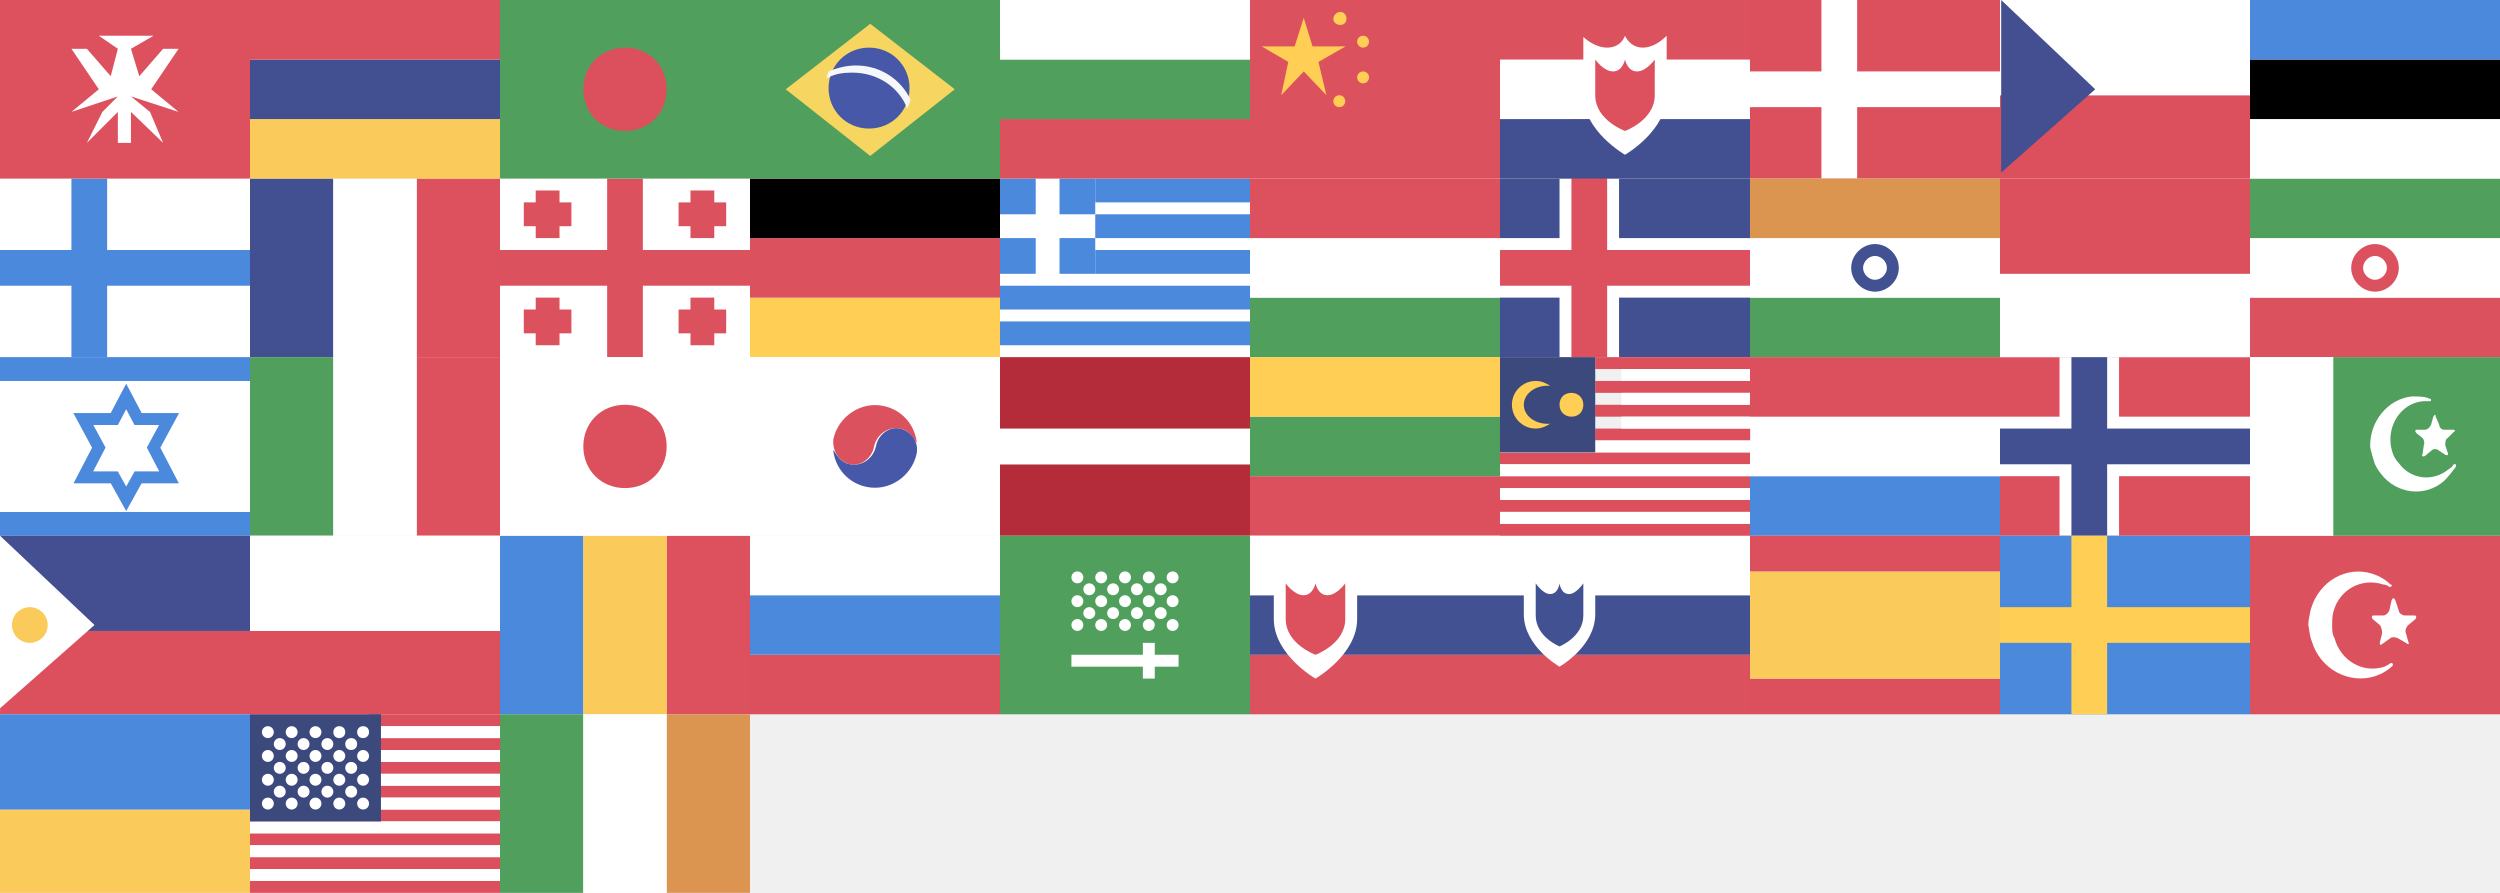
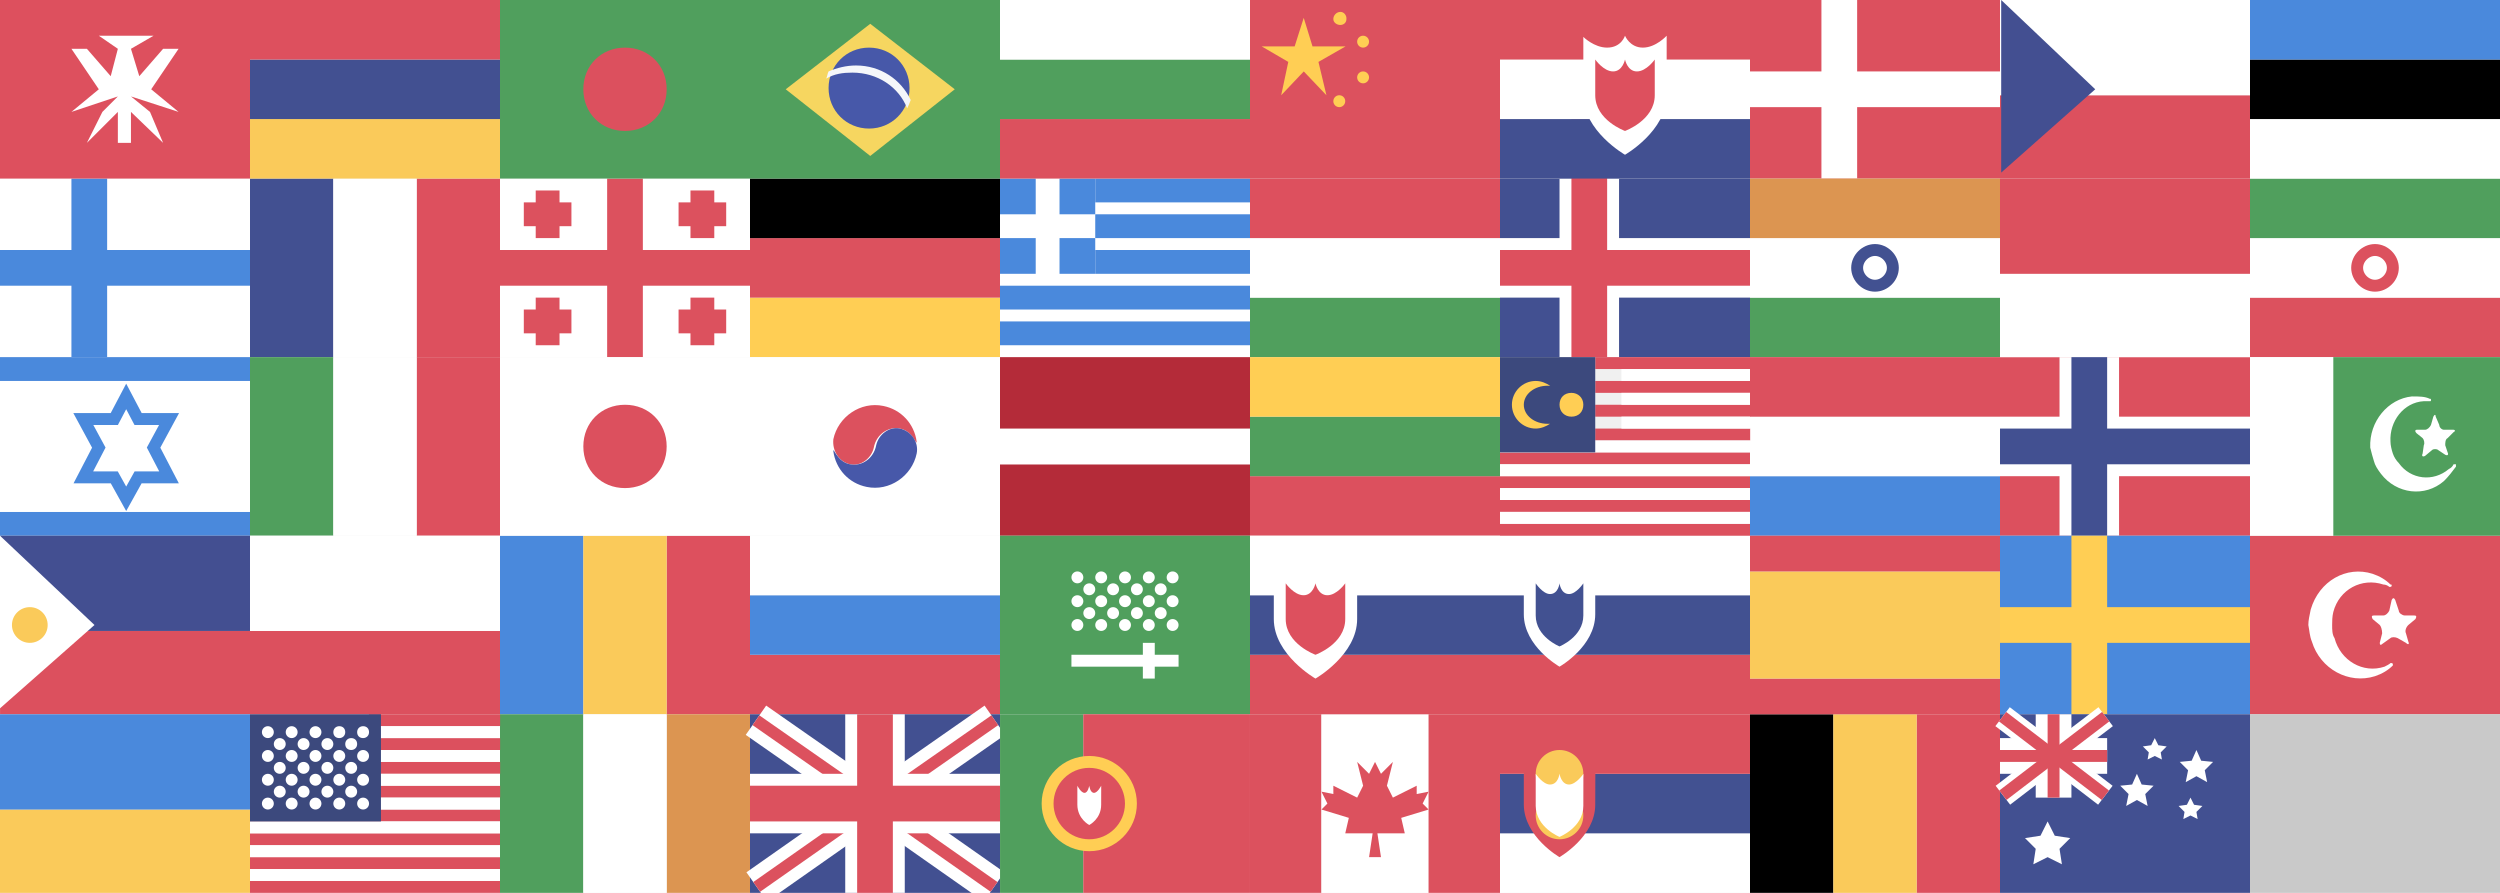
- <svg xmlns="http://www.w3.org/2000/svg" width="210" height="75" viewBox="0 0 210 75">
-   <style>.style0{fill: none;fill-rule: evenodd;}.style1{stroke-width: 7;}.style10{stroke: #FFFFFF;stroke-width: 5;}.style11{stroke: #DD505E;stroke-width: 3;}.style12{stroke: #DC505E;stroke-width: 15;}.style13{stroke: #425091;stroke-width: 3;}.style14{stroke: #FFFFFF;stroke-width: 3;}.style15{stroke: #4A89DC;stroke-width: 15;}.style16{stroke: #FFCE54;stroke-width: 3;}.style17{stroke: #FFFFFF;stroke-width: 15;}.style18{stroke: #4A89DC;stroke-width: 3;}.style19{stroke: #DC515E;stroke-width: 3;}.style2{stroke: #425091;}.style20{stroke: #DC515E;stroke-width: 2;}.style21{stroke-width: 5;}.style22{stroke: #DC505E;}.style23{stroke: #FFCE54;}.style24{stroke: #DC515E;}.style25{stroke: #000000;}.style26{stroke: #DC515E;stroke-width: 5;}.style27{stroke: #509F5D;stroke-width: 5;}.style28{stroke: #425091;stroke-width: 5;}.style29{fill: #FFFFFF;}.style3{stroke: #DD505E;}.style30{fill: #DD505E;}.style31{stroke: #425191;stroke-width: 5;}.style32{fill: #425191;}.style33{stroke: #DC9551;stroke-width: 5;}.style34{stroke: #425191;}.style35{stroke: #DD505E;stroke-width: 15;}.style36{stroke: #DC515E;stroke-width: 15;}.style37{fill: #FFCE54;}.style38{stroke: #4A89DC;stroke-width: 2;}.style39{stroke: #FFFFFF;stroke-width: 11;}.style4{stroke: #FFFFFF;}.style40{stroke: #FFFFFF;stroke-width: 27;}.style41{stroke: #B42B39;stroke-width: 6;}.style42{stroke: #DC505E;stroke-width: 3;}.style43{stroke: #FACA5A;stroke-width: 9;}.style44{stroke: #DC505E;stroke-width: 7;}.style45{stroke: #FFFFFF;stroke-width: 8;}.style46{fill: #434F91;}.style47{stroke: #434F91;stroke-width: 8;}.style48{fill: #FACA5A;}.style49{stroke: #FFFFFF;stroke-width: 7;}.style5{stroke: #509F5D;}.style50{stroke: #DC505E;stroke-width: 8;}.style51{stroke: #FACA5A;stroke-width: 7;}.style52{stroke: #4A89DC;stroke-width: 8;}.style53{stroke: #509F5D;stroke-width: 15;}.style54{fill: #DC505E;}.style55{stroke: #FFFFFF;stroke-linecap: square;}.style56{fill: #DC515E;}.style57{fill: #4758A9;}.style58{fill: #3C497D;}.style59{fill: #F6D660;}.style6{stroke: #4A89DC;}.style60{fill: #F5F7FA;}.style61{stroke: #509F5D;stroke-width: 14;}.style7{stroke: #FACA5A;}.style8{stroke: #DC9551;}.style9{stroke: #425091;stroke-width: 15;}</style>
-   <g class="style0">
-     <g class="style1">
-       <path d="M24.5 15v15" class="style2" />
-       <path d="M38.5 15v15" class="style3" />
-       <path d="M31.5 15v15" class="style4" />
-     </g>
-     <g class="style1">
-       <path d="M24.5 30v15" class="style5" />
-       <path d="M38.5 30v15" class="style3" />
-       <path d="M31.5 30v15" class="style4" />
-     </g>
-     <g class="style1">
-       <path d="M45.5 45v15" class="style6" />
-       <path d="M59.5 45v15" class="style3" />
-       <path d="M52.5 45v15" class="style7" />
-     </g>
-     <g class="style1">
-       <path d="M45.5 60v15" class="style5" />
-       <path d="M59.5 60v15" class="style8" />
-       <path d="M52.5 60v15" class="style4" />
-     </g>
-     <path d="M126 22.5h21" class="style9" />
-     <path d="M133.5 15v15m-7.5-7.5h21" class="style10" />
-     <path d="M133.5 9v21m-7.5-7.5h21" class="style11" />
-     <path d="M168 37.5h21" class="style12" />
-     <path d="M175.5 30v15m-7.5-7.5h21" class="style10" />
-     <path d="M175.5 24v21m-7.5-7.5h21" class="style13" />
-     <path d="M147 7.5h21" class="style12" />
-     <path d="M154.5 0v15M147 7.5h21" class="style14" />
-     <path d="M168 52.5h21" class="style15" />
-     <path d="M175.5 45v15m-7.5-7.5h21" class="style16" />
-     <path d="M0 22.5h21" class="style17" />
-     <path d="M7.5 15v15M0 22.5h21" class="style18" />
-     <path d="M42 22.5h21" class="style17" />
-     <path d="M52.5 15v15M42 22.5h21" class="style19" />
-     <path d="M46 16v4m-2-2h4M59 16v4m-2-2h4M46 25v4m-2-2h4M59 25v4m-2-2h4" class="style20" />
-     <g class="style21">
-       <path d="M105 27.5h21" class="style5" />
-       <path d="M105 22.5h21" class="style4" />
-       <path d="M105 17.5h21" class="style3" />
-     </g>
-     <g class="style21">
-       <path d="M105 42.5h21" class="style22" />
-       <path d="M105 37.5h21" class="style5" />
-       <path d="M105 32.5h21" class="style23" />
-     </g>
-     <g class="style21">
-       <path d="M63 57.5h21" class="style22" />
-       <path d="M63 52.5h21" class="style6" />
-       <path d="M63 47.5h21" class="style4" />
-     </g>
-     <g class="style21">
-       <path d="M63 27.5h21" class="style23" />
-       <path d="M63 22.5h21" class="style24" />
-       <path d="M63 17.5h21" class="style25" />
-     </g>
-     <path d="M189 27.5h21" class="style26" />
-     <path d="M189 22.5h21" class="style10" />
-     <path d="M189 17.5h21" class="style27" />
-     <path d="M199.5 21c.8 0 1.5.7 1.5 1.5s-.7 1.5-1.5 1.5-1.5-.7-1.5-1.5.7-1.5 1.5-1.5" class="style24" />
-     <path d="M126 12.5h21" class="style28" />
-     <path d="M126 7.5h21" class="style10" />
-     <path d="M126 2.5h21" class="style26" />
-     <path d="M136.5 3s-.3 1-1.5 1c-1.1 0-2-.9-2-.9V8c0 3 3.5 5 3.5 5s3.5-2 3.5-5V3s-.9 1-2 1-1.5-1-1.5-1z" class="style29" />
-     <path d="M136.5 5s-.2 1-1 1-1.5-1-1.5-1v3c0 2.1 2.5 3 2.5 3s2.5-.9 2.5-3V5s-.7 1-1.5 1-1-1-1-1z" class="style30" />
-     <path d="M105 57.5h21" class="style26" />
-     <path d="M105 52.5h21" class="style31" />
-     <path d="M105 47.5h21" class="style10" />
-     <path d="M110.5 47s-.3 1-1.5 1c-1.1 0-2-.9-2-.9V52c0 3 3.5 5 3.5 5s3.5-2 3.5-5v-5s-.9 1-2 1-1.5-1-1.5-1z" class="style29" />
-     <path d="M110.5 49s-.2 1-1 1-1.5-1-1.5-1v3c0 2.1 2.5 3 2.5 3s2.5-.9 2.5-3v-3s-.7 1-1.5 1-1-1-1-1z" class="style30" />
-     <path d="M126 57.5h21" class="style26" />
-     <path d="M126 52.5h21" class="style31" />
-     <path d="M126 47.5h21" class="style10" />
-     <path d="M131 47.3s-.3.9-1.3.9c-.9 0-1.7-.8-1.7-.8v4.2c0 2.7 3 4.4 3 4.4s3-1.7 3-4.4v-4.3s-.8.9-1.7.9c-1 0-1.3-.9-1.3-.9z" class="style29" />
-     <path d="M131 49s-.1.9-.8.9c-.6 0-1.2-.9-1.2-.9v2.7c0 1.8 2 2.6 2 2.6s2-.8 2-2.6V49s-.6.9-1.2.9c-.7 0-.8-.9-.8-.9z" class="style32" />
-     <path d="M147 27.5h21" class="style27" />
-     <path d="M147 22.5h21" class="style10" />
-     <path d="M147 17.5h21" class="style33" />
-     <path d="M157.5 21c.8 0 1.5.7 1.5 1.5s-.7 1.5-1.5 1.5-1.5-.7-1.5-1.5.7-1.5 1.5-1.5" class="style34" />
-     <g class="style21">
-       <path d="M147 42.5h21" class="style6" />
-       <path d="M147 37.5h21" class="style4" />
-       <path d="M147 32.5h21" class="style22" />
-     </g>
-     <g class="style21">
-       <path d="M189 12.5h21" class="style4" />
-       <path d="M189 7.5h21" class="style25" />
-       <path d="M189 2.5h21" class="style6" />
-     </g>
-     <path d="M0 7.5h21" class="style35" />
-     <path d="M11 8.1l1.6 1.3 1.1 2.6L11 9.4V12H9.9V9.4L7.3 12l1.3-2.6 1.3-1.3L6 9.4l2.3-1.9L6 4.1h1.3l2 2.3.6-2.3L8.3 3h4.6L11 4.1l.7 2.3 2-2.3H15l-2.3 3.4L15 9.4l-4-1.3z" class="style29" />
+ <svg xmlns="http://www.w3.org/2000/svg" xmlns:xlink="http://www.w3.org/1999/xlink" width="210" height="75" viewBox="0 0 210 75">
+   <style>.s0{fill: none;fill-rule: evenodd;}.s1{stroke-width: 7;}.s10{stroke: #DC515E;stroke-width: 6;}.s11{stroke: #FFFFFF;stroke-width: 9;}.s12{fill: #DC515E;}.s13{stroke: #425091;stroke-width: 15;}.s14{stroke: #FFFFFF;stroke-width: 5;}.s15{stroke: #DD505E;stroke-width: 3;}.s16{stroke: #DC505E;stroke-width: 15;}.s17{stroke: #425091;stroke-width: 3;}.s18{stroke: #FFFFFF;stroke-width: 3;}.s19{stroke: #4A89DC;stroke-width: 15;}.s2{stroke: #425091;}.s20{stroke: #FFCE54;stroke-width: 3;}.s21{stroke: #FFFFFF;stroke-width: 15;}.s22{stroke: #4A89DC;stroke-width: 3;}.s23{stroke: #DC515E;stroke-width: 3;}.s24{stroke: #DC515E;stroke-width: 2;}.s25{stroke-width: 5;}.s26{stroke: #DC505E;}.s27{stroke: #FFCE54;}.s28{stroke: #DC515E;}.s29{stroke: #DC515E;stroke-width: 5;}.s3{stroke: #DD505E;}.s30{stroke: #509F5D;stroke-width: 5;}.s31{stroke: #425091;stroke-width: 5;}.s32{fill: #FFFFFF;}.s33{fill: #DD505E;}.s34{stroke: #425191;stroke-width: 5;}.s35{fill: #425191;}.s36{fill: #FACA5A;}.s37{stroke: #DC9551;stroke-width: 5;}.s38{stroke: #425191;}.s39{stroke: #DD505E;stroke-width: 15;}.s4{stroke: #FFFFFF;}.s40{stroke: #DC515E;stroke-width: 15;}.s41{fill: #FFCE54;}.s42{stroke: #4A89DC;stroke-width: 2;}.s43{stroke: #FFFFFF;stroke-width: 11;}.s44{stroke: #FFFFFF;stroke-width: 27;}.s45{stroke: #B42B39;stroke-width: 6;}.s46{stroke: #DC505E;stroke-width: 3;}.s47{stroke: #FACA5A;stroke-width: 9;}.s48{stroke: #DC505E;stroke-width: 7;}.s49{stroke: #FFFFFF;stroke-width: 8;}.s5{stroke: #000000;}.s50{fill: #434F91;}.s51{stroke: #434F91;stroke-width: 8;}.s52{stroke: #FFFFFF;stroke-width: 7;}.s53{stroke: #DC505E;stroke-width: 8;}.s54{stroke: #FACA5A;stroke-width: 7;}.s55{stroke: #4A89DC;stroke-width: 8;}.s56{stroke: #509F5D;stroke-width: 15;}.s57{fill: #DC505E;}.s58{stroke: #FFFFFF;stroke-linecap: square;}.s59{fill: #4758A9;}.s6{stroke: #FACA5A;}.s60{fill: white;}.s61{stroke: #FFFFFF;stroke-width: 3;mask: url(#mask-2);}.s62{stroke: #DC515E;mask: url(#mask-4);}.s63{stroke: #FFFFFF;stroke-width: 2;mask: url(#mask-6);}.s64{stroke: #DC515E;mask: url(#mask-8);}.s65{fill: #3C497D;}.s66{fill: #F6D660;}.s67{fill: #F5F7FA;}.s68{stroke: #509F5D;stroke-width: 14;}.s69{stroke: #509F5D;stroke-width: 7;}.s7{stroke: #509F5D;}.s70{stroke: #DC515E;stroke-width: 14;}.s71{stroke: #FFCE54;fill: #DC515E;}.s72{stroke: #C9C9C9;stroke-width: 15;}.s8{stroke: #4A89DC;}.s9{stroke: #DC9551;}</style>
+   <defs>
+     <path d="M0 0h21v15H0zm0 0h21v15H0zm0 0h9.1v7H0zm0 0h9.1v7H0z" />
+   </defs>
+   <g class="s0">
+     <g class="s1">
+       <path d="M24.5 15v15" class="s2" />
+       <path d="M38.5 15v15" class="s3" />
+       <path d="M31.5 15v15" class="s4" />
+     </g>
+     <g class="s1">
+       <path d="M150.5 60v15" class="s5" />
+       <path d="M164.5 60v15" class="s3" />
+       <path d="M157.5 60v15" class="s6" />
+     </g>
+     <g class="s1">
+       <path d="M24.5 30v15" class="s7" />
+       <path d="M38.5 30v15" class="s3" />
+       <path d="M31.5 30v15" class="s4" />
+     </g>
+     <g class="s1">
+       <path d="M45.5 45v15" class="s8" />
+       <path d="M59.5 45v15" class="s3" />
+       <path d="M52.5 45v15" class="s6" />
+     </g>
+     <g class="s1">
+       <path d="M45.5 60v15" class="s7" />
+       <path d="M59.5 60v15" class="s9" />
+       <path d="M52.5 60v15" class="s4" />
+     </g>
+     <path d="M108 60v15" class="s10" />
+     <path d="M115.502 60v15" class="s11" />
+     <path d="M123 60v15" class="s10" />
+     <path class="s12" d="M119.002 66.7l1-.2-.5 1 .5.5-2.3.7.3 1.3h-2.3l.3 2h-1l.3-2h-2.3l.3-1.3-2.3-.7.5-.5-.5-1 1 .2V66l2 1 .5-1-.5-2 1 1 .5-1 .5 1 1-1-.5 2 .5 1 2-1z" />
+     <path d="M126 22.5h21" class="s13" />
+     <path d="M133.5 15v15m-7.5-7.5h21" class="s14" />
+     <path d="M133.5 9v21m-7.5-7.5h21" class="s15" />
+     <path d="M168 37.5h21" class="s16" />
+     <path d="M175.5 30v15m-7.5-7.5h21" class="s14" />
+     <path d="M175.5 24v21m-7.5-7.5h21" class="s17" />
+     <path d="M147 7.5h21" class="s16" />
+     <path d="M154.5 0v15M147 7.5h21" class="s18" />
+     <path d="M168 52.5h21" class="s19" />
+     <path d="M175.5 45v15m-7.5-7.5h21" class="s20" />
+     <path d="M0 22.5h21" class="s21" />
+     <path d="M7.5 15v15M0 22.5h21" class="s22" />
+     <path d="M42 22.5h21" class="s21" />
+     <path d="M52.5 15v15M42 22.5h21" class="s23" />
+     <path d="M46 16v4m-2-2h4m11-2v4m-2-2h4m-15 7v4m-2-2h4m11-2v4m-2-2h4" class="s24" />
+     <g class="s25">
+       <path d="M105 27.5h21" class="s7" />
+       <path d="M105 22.5h21" class="s4" />
+       <path d="M105 17.5h21" class="s3" />
+     </g>
+     <g class="s25">
+       <path d="M105 42.5h21" class="s26" />
+       <path d="M105 37.5h21" class="s7" />
+       <path d="M105 32.5h21" class="s27" />
+     </g>
+     <g class="s25">
+       <path d="M63 57.5h21" class="s26" />
+       <path d="M63 52.5h21" class="s8" />
+       <path d="M63 47.5h21" class="s4" />
+     </g>
+     <g class="s25">
+       <path d="M63 27.5h21" class="s27" />
+       <path d="M63 22.5h21" class="s28" />
+       <path d="M63 17.5h21" class="s5" />
+     </g>
+     <path d="M189 27.5h21" class="s29" />
+     <path d="M189 22.5h21" class="s14" />
+     <path d="M189 17.5h21" class="s30" />
+     <path d="M199.5 21c.8 0 1.5.7 1.5 1.5s-.7 1.5-1.5 1.5-1.5-.7-1.5-1.5.7-1.5 1.5-1.5" class="s28" />
+     <path d="M126 12.5h21" class="s31" />
+     <path d="M126 7.5h21" class="s14" />
+     <path d="M126 2.5h21" class="s29" />
+     <path d="M136.5 3s-.3 1-1.5 1c-1.1 0-2-.9-2-.9V8c0 3 3.5 5 3.5 5s3.5-2 3.5-5V3s-.9 1-2 1-1.5-1-1.5-1z" class="s32" />
+     <path d="M136.5 5s-.2 1-1 1-1.5-1-1.5-1v3c0 2.1 2.5 3 2.5 3s2.5-.9 2.5-3V5s-.7 1-1.5 1-1-1-1-1z" class="s33" />
+     <path d="M105 57.5h21" class="s29" />
+     <path d="M105 52.5h21" class="s34" />
+     <path d="M105 47.5h21" class="s14" />
+     <path d="M110.5 47s-.3 1-1.5 1c-1.1 0-2-.9-2-.9V52c0 3 3.5 5 3.5 5s3.5-2 3.5-5v-5s-.9 1-2 1-1.5-1-1.5-1z" class="s32" />
+     <path d="M110.5 49s-.2 1-1 1-1.5-1-1.5-1v3c0 2.1 2.5 3 2.5 3s2.5-.9 2.5-3v-3s-.7 1-1.5 1-1-1-1-1z" class="s33" />
+     <path d="M126 57.5h21" class="s29" />
+     <path d="M126 52.5h21" class="s34" />
+     <path d="M126 47.5h21" class="s14" />
+     <path d="M131 47.3s-.3.9-1.3.9c-.9 0-1.7-.8-1.7-.8v4.2c0 2.7 3 4.4 3 4.4s3-1.7 3-4.4v-4.3s-.8.9-1.7.9c-1 0-1.3-.9-1.3-.9z" class="s32" />
+     <path d="M131 49s-.1.9-.8.9c-.6 0-1.2-.9-1.2-.9v2.7c0 1.8 2 2.6 2 2.6s2-.8 2-2.6V49s-.6.9-1.2.9c-.7 0-.8-.9-.8-.9z" class="s35" />
+     <g transform="translate(126 62)">
+       <path d="M0 10.5h21" class="s14" />
+       <path d="M0 5.5h21" class="s34" />
+       <path d="M0 .5h21" class="s29" />
+       <path d="M4.982 1.3s-.282.9-1.282.9c-.887 0-1.7-.8-1.7-.8v4.2C2.027 8.3 5 10 5 10c-.018 0 3-1.7 3-4.4l.016-4.3s-.816.9-1.716.9c-.99 0-1.3-.9-1.3-.9z" class="s12" />
+       <circle cx="5" cy="3" r="2" class="s36" />
+       <circle cx="5" cy="6.5" r="2" class="s36" />
+       <path d="M4.995 3s-.095.9-.795.9C3.595 3.9 3 3 3 3v2.7c.018 1.8 2 2.6 2 2.6-.005 0 2-.8 2-2.6L7.005 3s-.605.9-1.205.9C5.138 3.9 5 3 5 3z" class="s32" />
+     </g>
+     <path d="M147 27.5h21" class="s30" />
+     <path d="M147 22.5h21" class="s14" />
+     <path d="M147 17.5h21" class="s37" />
+     <path d="M157.5 21c.8 0 1.5.7 1.5 1.5s-.7 1.5-1.5 1.5-1.5-.7-1.5-1.5.7-1.5 1.5-1.5" class="s38" />
+     <g class="s25">
+       <path d="M147 42.5h21" class="s8" />
+       <path d="M147 37.5h21" class="s4" />
+       <path d="M147 32.5h21" class="s26" />
+     </g>
+     <g class="s25">
+       <path d="M189 12.5h21" class="s4" />
+       <path d="M189 7.5h21" class="s5" />
+       <path d="M189 2.5h21" class="s8" />
+     </g>
+     <path d="M0 7.5h21" class="s39" />
+     <path d="M11 8.1l1.6 1.3 1.1 2.6L11 9.4V12H9.9V9.4L7.3 12l1.3-2.6 1.3-1.3L6 9.4l2.3-1.9L6 4.1h1.3l2 2.3.6-2.3L8.3 3h4.6L11 4.1l.7 2.3 2-2.3H15l-2.3 3.4L15 9.4l-4-1.3z" class="s32" />
    <g transform="translate(105 1)">
-       <path d="M0 6.5h21" class="style36" />
-       <path d="M5.252 2.9h2.77L5.75 4.2l.67 2.8-1.904-2-1.896 2 .596-2.8-2.23-1.3h2.763L4.514.5l.738 2.4zM7.565 1.1c.312 0 .535-.2.535-.5.03-.3-.2-.6-.5-.6-.347 0-.6.3-.6.6s.3.5.6.5z" class="style37" />
-       <circle cx="9.5" cy="2.5" r=".5" class="style37" />
-       <circle cx="9.5" cy="5.5" r=".5" class="style37" />
-       <circle cx="7.5" cy="7.5" r=".5" class="style37" />
-     </g>
-     <g class="style21">
-       <path d="M21 12.5h21" class="style7" />
-       <path d="M21 7.5h21" class="style2" />
-       <path d="M21 2.5h21" class="style3" />
-     </g>
-     <path d="M0 44h21" class="style38" />
-     <path d="M0 37.5h21" class="style39" />
-     <path d="M0 31h21" class="style38" />
-     <path d="M9.6 35.2l1-1.9 1 1.9h2.6l-1.3 2.4 1.3 2.5h-2.6l-1 1.8-1-1.8H7l1.3-2.5L7 35.2h2.6z" class="style6" />
-     <path d="M84 28.5h21" class="style40" />
-     <path d="M84 16.5h3M89 16.5h3M84 21.5h3M89 21.5h3" class="style18" />
-     <path d="M92 19h13M92 16h13M92 22h13M84 25h21M84 28h21" class="style38" />
-     <path d="M84 42h21" class="style41" />
-     <path d="M84 37.5h21" class="style14" />
-     <path d="M84 33h21" class="style41" />
-     <path d="M147 58.5h21" class="style42" />
-     <path d="M147 52.5h21" class="style43" />
-     <path d="M147 46.5h21" class="style42" />
-     <path d="M168 11.5h21" class="style44" />
-     <path d="M168 4h21" class="style45" />
-     <path d="M168.1 0l7.9 7.5-7.9 7V0" class="style46" />
+       <path d="M0 6.5h21" class="s40" />
+       <path d="M5.252 2.9h2.77L5.75 4.2 6.42 7 4.516 5 2.62 7l.596-2.8-2.23-1.3H3.75L4.513.5l.738 2.4zm2.313-1.8c.312 0 .535-.2.535-.5.03-.3-.2-.6-.5-.6-.347 0-.6.3-.6.6s.3.5.6.5z" class="s41" />
+       <circle cx="9.5" cy="2.5" r=".5" class="s41" />
+       <circle cx="9.5" cy="5.5" r=".5" class="s41" />
+       <circle cx="7.5" cy="7.5" r=".5" class="s41" />
+     </g>
+     <g class="s25">
+       <path d="M21 12.5h21" class="s6" />
+       <path d="M21 7.5h21" class="s2" />
+       <path d="M21 2.5h21" class="s3" />
+     </g>
+     <path d="M0 44h21" class="s42" />
+     <path d="M0 37.5h21" class="s43" />
+     <path d="M0 31h21" class="s42" />
+     <path d="M9.6 35.2l1-1.9 1 1.9h2.6l-1.3 2.4 1.3 2.5h-2.6l-1 1.8-1-1.8H7l1.3-2.5L7 35.2h2.6z" class="s8" />
+     <path d="M84 28.5h21" class="s44" />
+     <path d="M84 16.5h3m2 0h3m-8 5h3m2 0h3" class="s22" />
+     <path d="M92 19h13m-13-3h13m-13 6h13m-21 3h21m-21 3h21" class="s42" />
+     <path d="M84 42h21" class="s45" />
+     <path d="M84 37.5h21" class="s18" />
+     <path d="M84 33h21" class="s45" />
+     <path d="M147 58.5h21" class="s46" />
+     <path d="M147 52.5h21" class="s47" />
+     <path d="M147 46.5h21" class="s46" />
+     <path d="M168 11.5h21" class="s48" />
+     <path d="M168 4h21" class="s49" />
+     <path d="M168.1 0l7.9 7.5-7.9 7V0" class="s50" />
    <g transform="translate(.004 45)">
-       <path d="M0 11.5h21" class="style44" />
-       <path d="M0 4h21" class="style47" />
-       <path d="M-.004 0l7.937 7.5-7.937 7V0" class="style29" />
-       <circle cx="2.5" cy="7.5" r="1.5" class="style48" />
-     </g>
-     <path d="M168 26.5h21" class="style49" />
-     <path d="M168 19h21" class="style50" />
-     <path d="M21 56.5h21" class="style44" />
-     <path d="M21 49h21" class="style45" />
-     <path d="M0 71.5h21" class="style51" />
-     <path d="M0 64h21" class="style52" />
-     <path d="M42 7.5h21" class="style53" />
-     <path d="M56 7.5c0 2-1.5 3.5-3.5 3.5S49 9.5 49 7.5 50.5 4 52.5 4 56 5.5 56 7.5z" class="style54" />
-     <path d="M84 52.5h21" class="style53" />
-     <path d="M90.5 55.5h8M96.5 54.5v2" class="style55" />
-     <g transform="translate(84 48) translate(6)" class="style29">
+       <path d="M0 11.5h21" class="s48" />
+       <path d="M0 4h21" class="s51" />
+       <path d="M-.004 0l7.937 7.5-7.937 7V0" class="s32" />
+       <circle cx="2.5" cy="7.5" r="1.5" class="s36" />
+     </g>
+     <path d="M168 26.5h21" class="s52" />
+     <path d="M168 19h21" class="s53" />
+     <path d="M21 56.5h21" class="s48" />
+     <path d="M21 49h21" class="s49" />
+     <path d="M0 71.5h21" class="s54" />
+     <path d="M0 64h21" class="s55" />
+     <path d="M42 7.5h21" class="s56" />
+     <path d="M56 7.5c0 2-1.5 3.5-3.5 3.5S49 9.5 49 7.5 50.5 4 52.5 4 56 5.5 56 7.5z" class="s57" />
+     <path d="M84 52.5h21" class="s56" />
+     <path d="M90.5 55.5h8m-2-1v2" class="s58" />
+     <g transform="translate(84 48) translate(6)" class="s32">
      <circle cx=".5" cy=".5" r=".5" />
      <circle cx="2.5" cy=".5" r=".5" />
      <circle cx="4.5" cy=".5" r=".5" />
      <circle cx="6.5" cy=".5" r=".5" />
      <circle cx="8.5" cy=".5" r=".5" />
      <circle cx="1.5" cy="1.5" r=".5" />
      <circle cx="3.5" cy="1.5" r=".5" />
      <circle cx="5.5" cy="1.5" r=".5" />
      <circle cx="7.5" cy="1.5" r=".5" />
      <circle cx=".5" cy="2.5" r=".5" />
      <circle cx="2.5" cy="2.5" r=".5" />
      <circle cx="4.5" cy="2.5" r=".5" />
      <circle cx="6.5" cy="2.5" r=".5" />
      <circle cx="8.5" cy="2.5" r=".5" />
      <circle cx="1.5" cy="3.5" r=".5" />
      <circle cx="3.5" cy="3.5" r=".5" />
      <circle cx="5.5" cy="3.5" r=".5" />
      <circle cx="7.5" cy="3.5" r=".5" />
      <circle cx=".5" cy="4.5" r=".5" />
      <circle cx="2.5" cy="4.5" r=".5" />
      <circle cx="4.5" cy="4.5" r=".5" />
      <circle cx="6.5" cy="4.5" r=".5" />
      <circle cx="8.5" cy="4.5" r=".5" />
    </g>
-     <path d="M42 37.5h21" class="style17" />
-     <path d="M56 37.5c0 2-1.5 3.5-3.5 3.5S49 39.5 49 37.5s1.5-3.5 3.5-3.5 3.5 1.5 3.5 3.5z" class="style54" />
-     <path d="M63 37.5h21" class="style17" />
-     <path d="M77 37.1c0 .4-.3-.9-1.4-1.1-1-.2-2 .5-2.2 1.6-.2.9-1.1 1.6-2 1.4-.9-.2-1.5-1.1-1.4-2.1.4-1.9 2.3-3.2 4.2-2.8 1.5.3 2.6 1.5 2.8 3z" class="style56" />
-     <path d="M70 37.9c0-.4.3.9 1.4 1.1 1 .2 2-.5 2.2-1.6.2-.9 1.1-1.6 2-1.4.9.2 1.6 1.1 1.4 2.1-.4 1.9-2.3 3.2-4.2 2.8-1.5-.3-2.6-1.5-2.8-3z" class="style57" />
-     <g class="style54">
-       <path d="M134 30h13.01v1H134v-1zM134 32h13.01v1H134v-1zM133.994 34h13.02v1h-13.02v-1zM133.994 36h13.02v1h-13.02v-1zM126 38h21v1h-21v-1zM126 40h21v1h-21v-1zM126 42h21v1h-21v-1zM126 44h21v1h-21v-1z" />
-     </g>
-     <g class="style29">
-       <path d="M136.2 31H147v1h-10.8v-1zM136.2 33H147v1h-10.8v-1zM136.2 35H147v1h-10.8v-1zM126 37h21v1h-21v-1zM126 39h21v1h-21v-1zM126 41h21v1h-21v-1zM126 43h21v1h-21v-1z" />
-     </g>
-     <path d="M126 30h8v8h-8v-8z" class="style58" />
-     <path d="M130.216 32.4c-.337-.2-.716-.4-1.216-.4-1.1 0-2 .9-2 2 .003 1.1.9 2 2 2 .46 0 .9-.2 1.2-.4h-.2c-1.105 0-2-.7-2-1.6 0-.9.9-1.6 2-1.6h.2zM132 33c.552 0 1 .4 1 1s-.4 1-1 1c-.553 0-1-.4-1-1s.4-1 1-1" class="style37" />
-     <g class="style54">
-       <path d="M30.99 60h11.02v1H30.99v-1zM30.99 62h11.02v1H30.99v-1zM30.985 64h11.028v1H30.985v-1zM30.985 66h11.028v1H30.985v-1zM21 68h21v1H21v-1zM21 70h21v1H21v-1zM21 72h21v1H21v-1zM21 74h21v1H21v-1z" />
-     </g>
-     <g class="style29">
-       <path d="M31 61h11v1H31v-1zM31 63h11v1H31v-1zM31 65h11v1H31v-1zM21 67h21v1H21v-1zM21 69h21v1H21v-1zM21 71h21v1H21v-1zM21 73h21v1H21v-1z" />
-     </g>
-     <path d="M21 60h11v9H21v-9z" class="style58" />
-     <g transform="translate(21 60) translate(1 1)" class="style29">
+     <path d="M42 37.5h21" class="s21" />
+     <path d="M56 37.5c0 2-1.5 3.5-3.5 3.5S49 39.5 49 37.5s1.5-3.5 3.5-3.5 3.5 1.5 3.5 3.5z" class="s57" />
+     <path d="M63 37.5h21" class="s21" />
+     <path d="M77 37.1c0 .4-.3-.9-1.4-1.1-1-.2-2 .5-2.2 1.6-.2.9-1.1 1.6-2 1.4-.9-.2-1.5-1.1-1.4-2.1.4-1.9 2.3-3.2 4.2-2.8 1.5.3 2.6 1.5 2.8 3z" class="s12" />
+     <path d="M70 37.9c0-.4.3.9 1.4 1.1 1 .2 2-.5 2.2-1.6.2-.9 1.1-1.6 2-1.4.9.2 1.6 1.1 1.4 2.1-.4 1.9-2.3 3.2-4.2 2.8-1.5-.3-2.6-1.5-2.8-3z" class="s59" />
+     <path d="M63 67.5h21" class="s13" />
+     <g transform="translate(63 60)">
+       <mask class="s60">
+         <use xlink:href="#path-1" />
+       </mask>
+       <use xlink:href="#path-1" />
+       <path d="M10.532 7.5L.5.5l10.032 7 10.03-7-10.03 7zm0 0l9.968 7-9.968-7-9.97 7 9.97-7z" class="s61" />
+     </g>
+     <g transform="translate(63 60)">
+       <mask class="s60">
+         <use xlink:href="#path-3" />
+       </mask>
+       <use xlink:href="#path-3" />
+       <path d="M10.532 7.5L.5.5l10.032 7 10.03-7-10.03 7zm0 0l9.968 7-9.968-7-9.97 7 9.97-7z" class="s62" />
+     </g>
+     <path d="M73.5 60v15M63 67.5h21" class="s14" />
+     <path d="M73.5 60v15M63 67.5h21" class="s23" />
+     <path d="M168 67.5h21" class="s13" />
+     <g transform="translate(168 60)">
+       <mask class="s60">
+         <use xlink:href="#path-5" />
+       </mask>
+       <use xlink:href="#path-5" />
+       <path d="M4.546 3.5L.216.2l4.33 3.3L8.876.2l-4.33 3.3zm0 0L8.85 6.8 4.545 3.5.243 6.8l4.303-3.3z" class="s63" />
+     </g>
+     <path d="M172.5 60v7m-4.5-3.5h9" class="s18" />
+     <g transform="translate(168 60)">
+       <mask class="s60">
+         <use xlink:href="#path-7" />
+       </mask>
+       <use xlink:href="#path-7" />
+       <path d="M.216.2L8.85 6.8M8.877.2L.243 6.8" class="s64" />
+     </g>
+     <path d="M172.5 60v7m-4.5-3.5h9" class="s28" />
+     <path class="s32" d="M181 63.5l-.6.3.1-.6-.5-.5.7-.1.3-.6.3.6.7.1-.5.5.1.6zm3.5 1.7l-.9.5.2-1-.7-.7 1-.1.4-.9.4.9 1 .1-.7.7.2 1zm-.5 3.3l-.6.3.1-.6-.5-.5.7-.1.3-.6.3.6.7.1-.5.5.1.6zm-4.5-1.3l-.9.5.2-1-.7-.7 1-.1.4-.9.4.9 1 .1-.7.7.2 1zM172 72l-1.2.6.2-1.3-.9-.9 1.3-.2.6-1.2.6 1.2 1.3.2-.9.9.2 1.3z" />
+     <path d="M134 30h13.01v1H134v-1zm0 2h13.01v1H134v-1zm-.006 2h13.02v1h-13.02v-1zm0 2h13.02v1h-13.02v-1zM126 38h21v1h-21v-1zm0 2h21v1h-21v-1zm0 2h21v1h-21v-1zm0 2h21v1h-21v-1z" class="s57" />
+     <path d="M136.2 31H147v1h-10.8v-1zm0 2H147v1h-10.8v-1zm0 2H147v1h-10.8v-1zM126 37h21v1h-21v-1zm0 2h21v1h-21v-1zm0 2h21v1h-21v-1zm0 2h21v1h-21v-1z" class="s32" />
+     <path d="M126 30h8v8h-8v-8z" class="s65" />
+     <path d="M130.216 32.4c-.337-.2-.716-.4-1.216-.4-1.1 0-2 .9-2 2 .003 1.1.9 2 2 2 .46 0 .9-.2 1.2-.4h-.2c-1.105 0-2-.7-2-1.6 0-.9.9-1.6 2-1.6h.2zM132 33c.552 0 1 .4 1 1s-.4 1-1 1c-.553 0-1-.4-1-1s.4-1 1-1" class="s41" />
+     <path d="M30.99 60h11.02v1H30.99v-1zm0 2h11.02v1H30.99v-1zm-.005 2h11.028v1H30.985v-1zm0 2h11.028v1H30.985v-1zM21 68h21v1H21v-1zm0 2h21v1H21v-1zm0 2h21v1H21v-1zm0 2h21v1H21v-1z" class="s57" />
+     <path d="M31 61h11v1H31v-1zm0 2h11v1H31v-1zm0 2h11v1H31v-1zm-10 2h21v1H21v-1zm0 2h21v1H21v-1zm0 2h21v1H21v-1zm0 2h21v1H21v-1z" class="s32" />
+     <path d="M21 60h11v9H21v-9z" class="s65" />
+     <g transform="translate(21 60) translate(1 1)" class="s32">
      <circle cx=".5" cy=".5" r=".5" />
      <circle cx="2.5" cy=".5" r=".5" />
      <circle cx="4.5" cy=".5" r=".5" />
      <path d="M6.5 1c.276 0 .5-.2.5-.5S6.8 0 6.5 0c-.276 0-.5.2-.5.5s.2.5.5.5z" />
      <circle cx="1.5" cy="1.5" r=".5" />
      <circle cx="3.5" cy="1.5" r=".5" />
      <circle cx="5.5" cy="1.5" r=".5" />
      <path d="M7.5 2c.276 0 .5-.2.5-.5S7.8 1 7.5 1c-.276 0-.5.2-.5.5s.2.5.5.5z" />
      <circle cx=".5" cy="2.5" r=".5" />
      <circle cx="2.5" cy="2.5" r=".5" />
      <circle cx="4.5" cy="2.5" r=".5" />
      <circle cx="6.5" cy="2.5" r=".5" />
      <circle cx="1.5" cy="3.5" r=".5" />
      <circle cx="3.5" cy="3.5" r=".5" />
      <circle cx="5.5" cy="3.5" r=".5" />
      <circle cx="7.5" cy="3.5" r=".5" />
      <circle cx="1.5" cy="5.5" r=".5" />
      <circle cx="3.5" cy="5.5" r=".5" />
      <circle cx="5.5" cy="5.5" r=".5" />
      <circle cx="7.5" cy="5.5" r=".5" />
      <circle cx=".5" cy="4.5" r=".5" />
      <circle cx="2.5" cy="4.5" r=".5" />
      <circle cx="4.5" cy="4.5" r=".5" />
      <circle cx="6.5" cy="4.5" r=".5" />
      <circle cx=".5" cy="6.5" r=".5" />
      <circle cx="2.5" cy="6.5" r=".5" />
      <circle cx="4.5" cy="6.5" r=".5" />
      <circle cx="6.5" cy="6.5" r=".5" />
      <path d="M8.5 1c.276 0 .5-.2.5-.5S8.8 0 8.5 0c-.276 0-.5.2-.5.5s.2.5.5.5z" />
      <circle cx="8.5" cy="2.5" r=".5" />
      <circle cx="8.5" cy="4.5" r=".5" />
      <circle cx="8.5" cy="6.5" r=".5" />
    </g>
-     <path d="M63 7.5h21" class="style53" />
-     <path d="M66 7.5L73.1 2l7.1 5.5-7.1 5.6L66 7.5z" class="style59" />
-     <path d="M76.4 7.4c0 1.9-1.5 3.4-3.4 3.4s-3.4-1.5-3.4-3.4S71.1 4 73 4s3.4 1.5 3.4 3.4z" class="style57" />
-     <path d="M76.2 9.1c.1-.2.2-.4.3-.7-.8-1.7-2.5-2.9-4.6-2.9-.8 0-1.6.2-2.3.5-.1.2-.1.4-.2.6.7-.4 1.4-.5 2.2-.5 2.1 0 3.9 1.2 4.6 3z" class="style60" />
-     <g class="style21">
-       <path d="M84 12.5h21" class="style24" />
-       <path d="M84 7.5h21" class="style5" />
-       <path d="M84 2.5h21" class="style4" />
-     </g>
-     <path d="M189 52.5h21" class="style36" />
-     <path d="M202.9 52l-.6.5c-.2.2-.3.5-.2.7l.2.7c.1.2 0 .3-.2.1l-.7-.4c-.2-.1-.5-.1-.6 0l-.7.5c-.1.1-.2.1-.2-.1l.2-.8c0-.3-.1-.6-.2-.7l-.6-.5c-.1-.2-.1-.3.1-.3h.8c.2 0 .4-.2.5-.4l.2-.9c.1-.2.2-.2.3 0l.3.9c0 .2.3.4.5.4h.8c.2 0 .2.1.1.3zm-2.2-2.7c-.1-.1-.3-.2-.5-.2-1.8-.6-3.7.4-4.2 2.3-.1.4-.1.8-.1 1.1 0 .4 0 .8.2 1.1.5 1.9 2.4 3 4.2 2.4.2-.1.4-.2.5-.3h.1s.1 0 .1.1v.1c-.4.4-.9.7-1.5.9-2.2.7-4.6-.6-5.3-2.9-.2-.5-.2-.9-.3-1.4 0-.4.1-.8.2-1.3.7-2.4 3-3.7 5.2-3 .6.2 1.1.5 1.5.9.1 0 .1 0 .1.1s-.1.1-.2.1z" class="style29" />
-     <path d="M192.5 30v15" class="style49" />
-     <path d="M203 30v15" class="style61" />
-     <path d="M206.3 39.2c-.3.4-.6.8-1 1.2-1.6 1.4-4 1.1-5.3-.6-.3-.4-.5-.7-.6-1.1-.1-.3-.2-.7-.3-1.1-.1-2.2 1.5-4.1 3.5-4.3.6 0 1.1 0 1.5.2.1 0 .1 0 .1.1s0 .1-.1.1h-.5c-1.7.1-2.9 1.7-2.8 3.4 0 .3.1.7.2 1 .1.3.3.6.5.8 1 1.4 2.9 1.6 4.2.5.2-.1.3-.2.4-.4h.2v.2zm-.7-2.4c-.2.1-.2.4-.2.6l.2.6c.1.2 0 .3-.2.2l-.6-.4c-.1-.1-.4-.1-.5 0l-.6.5c-.2.1-.3 0-.2-.2l.1-.7c.1-.2 0-.5-.1-.6l-.5-.4c-.2-.2-.1-.3 0-.3h.7c.2 0 .4-.2.5-.4l.2-.7c.1-.2.2-.2.2 0l.3.7c0 .2.2.4.4.4h.8c.1 0 .2.1 0 .2l-.5.5z" class="style29" />
+     <path d="M63 7.5h21" class="s56" />
+     <path d="M66 7.5L73.1 2l7.1 5.5-7.1 5.6L66 7.5z" class="s66" />
+     <path d="M76.4 7.4c0 1.9-1.5 3.4-3.4 3.4s-3.4-1.5-3.4-3.4S71.1 4 73 4s3.4 1.5 3.4 3.4z" class="s59" />
+     <path d="M76.2 9.1c.1-.2.2-.4.3-.7-.8-1.7-2.5-2.9-4.6-2.9-.8 0-1.6.2-2.3.5-.1.2-.1.4-.2.6.7-.4 1.4-.5 2.2-.5 2.1 0 3.9 1.2 4.6 3z" class="s67" />
+     <g class="s25">
+       <path d="M84 12.5h21" class="s28" />
+       <path d="M84 7.5h21" class="s7" />
+       <path d="M84 2.5h21" class="s4" />
+     </g>
+     <path d="M189 52.5h21" class="s40" />
+     <path d="M202.9 52l-.6.5c-.2.2-.3.5-.2.7l.2.7c.1.2 0 .3-.2.1l-.7-.4c-.2-.1-.5-.1-.6 0l-.7.5c-.1.1-.2.1-.2-.1l.2-.8c0-.3-.1-.6-.2-.7l-.6-.5c-.1-.2-.1-.3.1-.3h.8c.2 0 .4-.2.5-.4l.2-.9c.1-.2.2-.2.3 0l.3.9c0 .2.3.4.5.4h.8c.2 0 .2.1.1.3zm-2.2-2.7c-.1-.1-.3-.2-.5-.2-1.8-.6-3.7.4-4.2 2.3-.1.4-.1.8-.1 1.1 0 .4 0 .8.2 1.1.5 1.9 2.4 3 4.2 2.4.2-.1.4-.2.5-.3h.1s.1 0 .1.1v.1c-.4.4-.9.7-1.5.9-2.2.7-4.6-.6-5.3-2.9-.2-.5-.2-.9-.3-1.4 0-.4.1-.8.2-1.3.7-2.4 3-3.7 5.2-3 .6.2 1.1.5 1.5.9.1 0 .1 0 .1.1s-.1.1-.2.1z" class="s32" />
+     <path d="M192.5 30v15" class="s52" />
+     <path d="M203 30v15" class="s68" />
+     <path d="M206.3 39.2c-.3.4-.6.8-1 1.2-1.6 1.4-4 1.1-5.3-.6-.3-.4-.5-.7-.6-1.1-.1-.3-.2-.7-.3-1.1-.1-2.2 1.5-4.1 3.5-4.3.6 0 1.1 0 1.5.2.1 0 .1 0 .1.1s0 .1-.1.1h-.5c-1.7.1-2.9 1.7-2.8 3.4 0 .3.1.7.2 1 .1.3.3.6.5.8 1 1.4 2.9 1.6 4.2.5.2-.1.3-.2.4-.4h.2v.2zm-.7-2.4c-.2.1-.2.4-.2.6l.2.6c.1.2 0 .3-.2.2l-.6-.4c-.1-.1-.4-.1-.5 0l-.6.5c-.2.1-.3 0-.2-.2l.1-.7c.1-.2 0-.5-.1-.6l-.5-.4c-.2-.2-.1-.3 0-.3h.7c.2 0 .4-.2.5-.4l.2-.7c.1-.2.2-.2.2 0l.3.7c0 .2.2.4.4.4h.8c.1 0 .2.1 0 .2l-.5.5z" class="s32" />
+     <g transform="translate(86.998 60)">
+       <path d="M.506 0v15" class="s69" />
+       <path d="M11 0v15" class="s70" />
+       <circle cx="4.5" cy="7.5" r="3.5" class="s71" />
+       <path d="M4.498 6s-.098.6-.398.6c-.3 0-.6-.6-.6-.6v1.6c.01 1.2 1 1.7 1 1.7-.002 0 1-.5 1-1.7L5.503 6s-.303.6-.603.6c-.33 0-.4-.6-.4-.6z" class="s32" />
+     </g>
+     <path d="M189 67.5h21" class="s72" />
  </g>
</svg>
